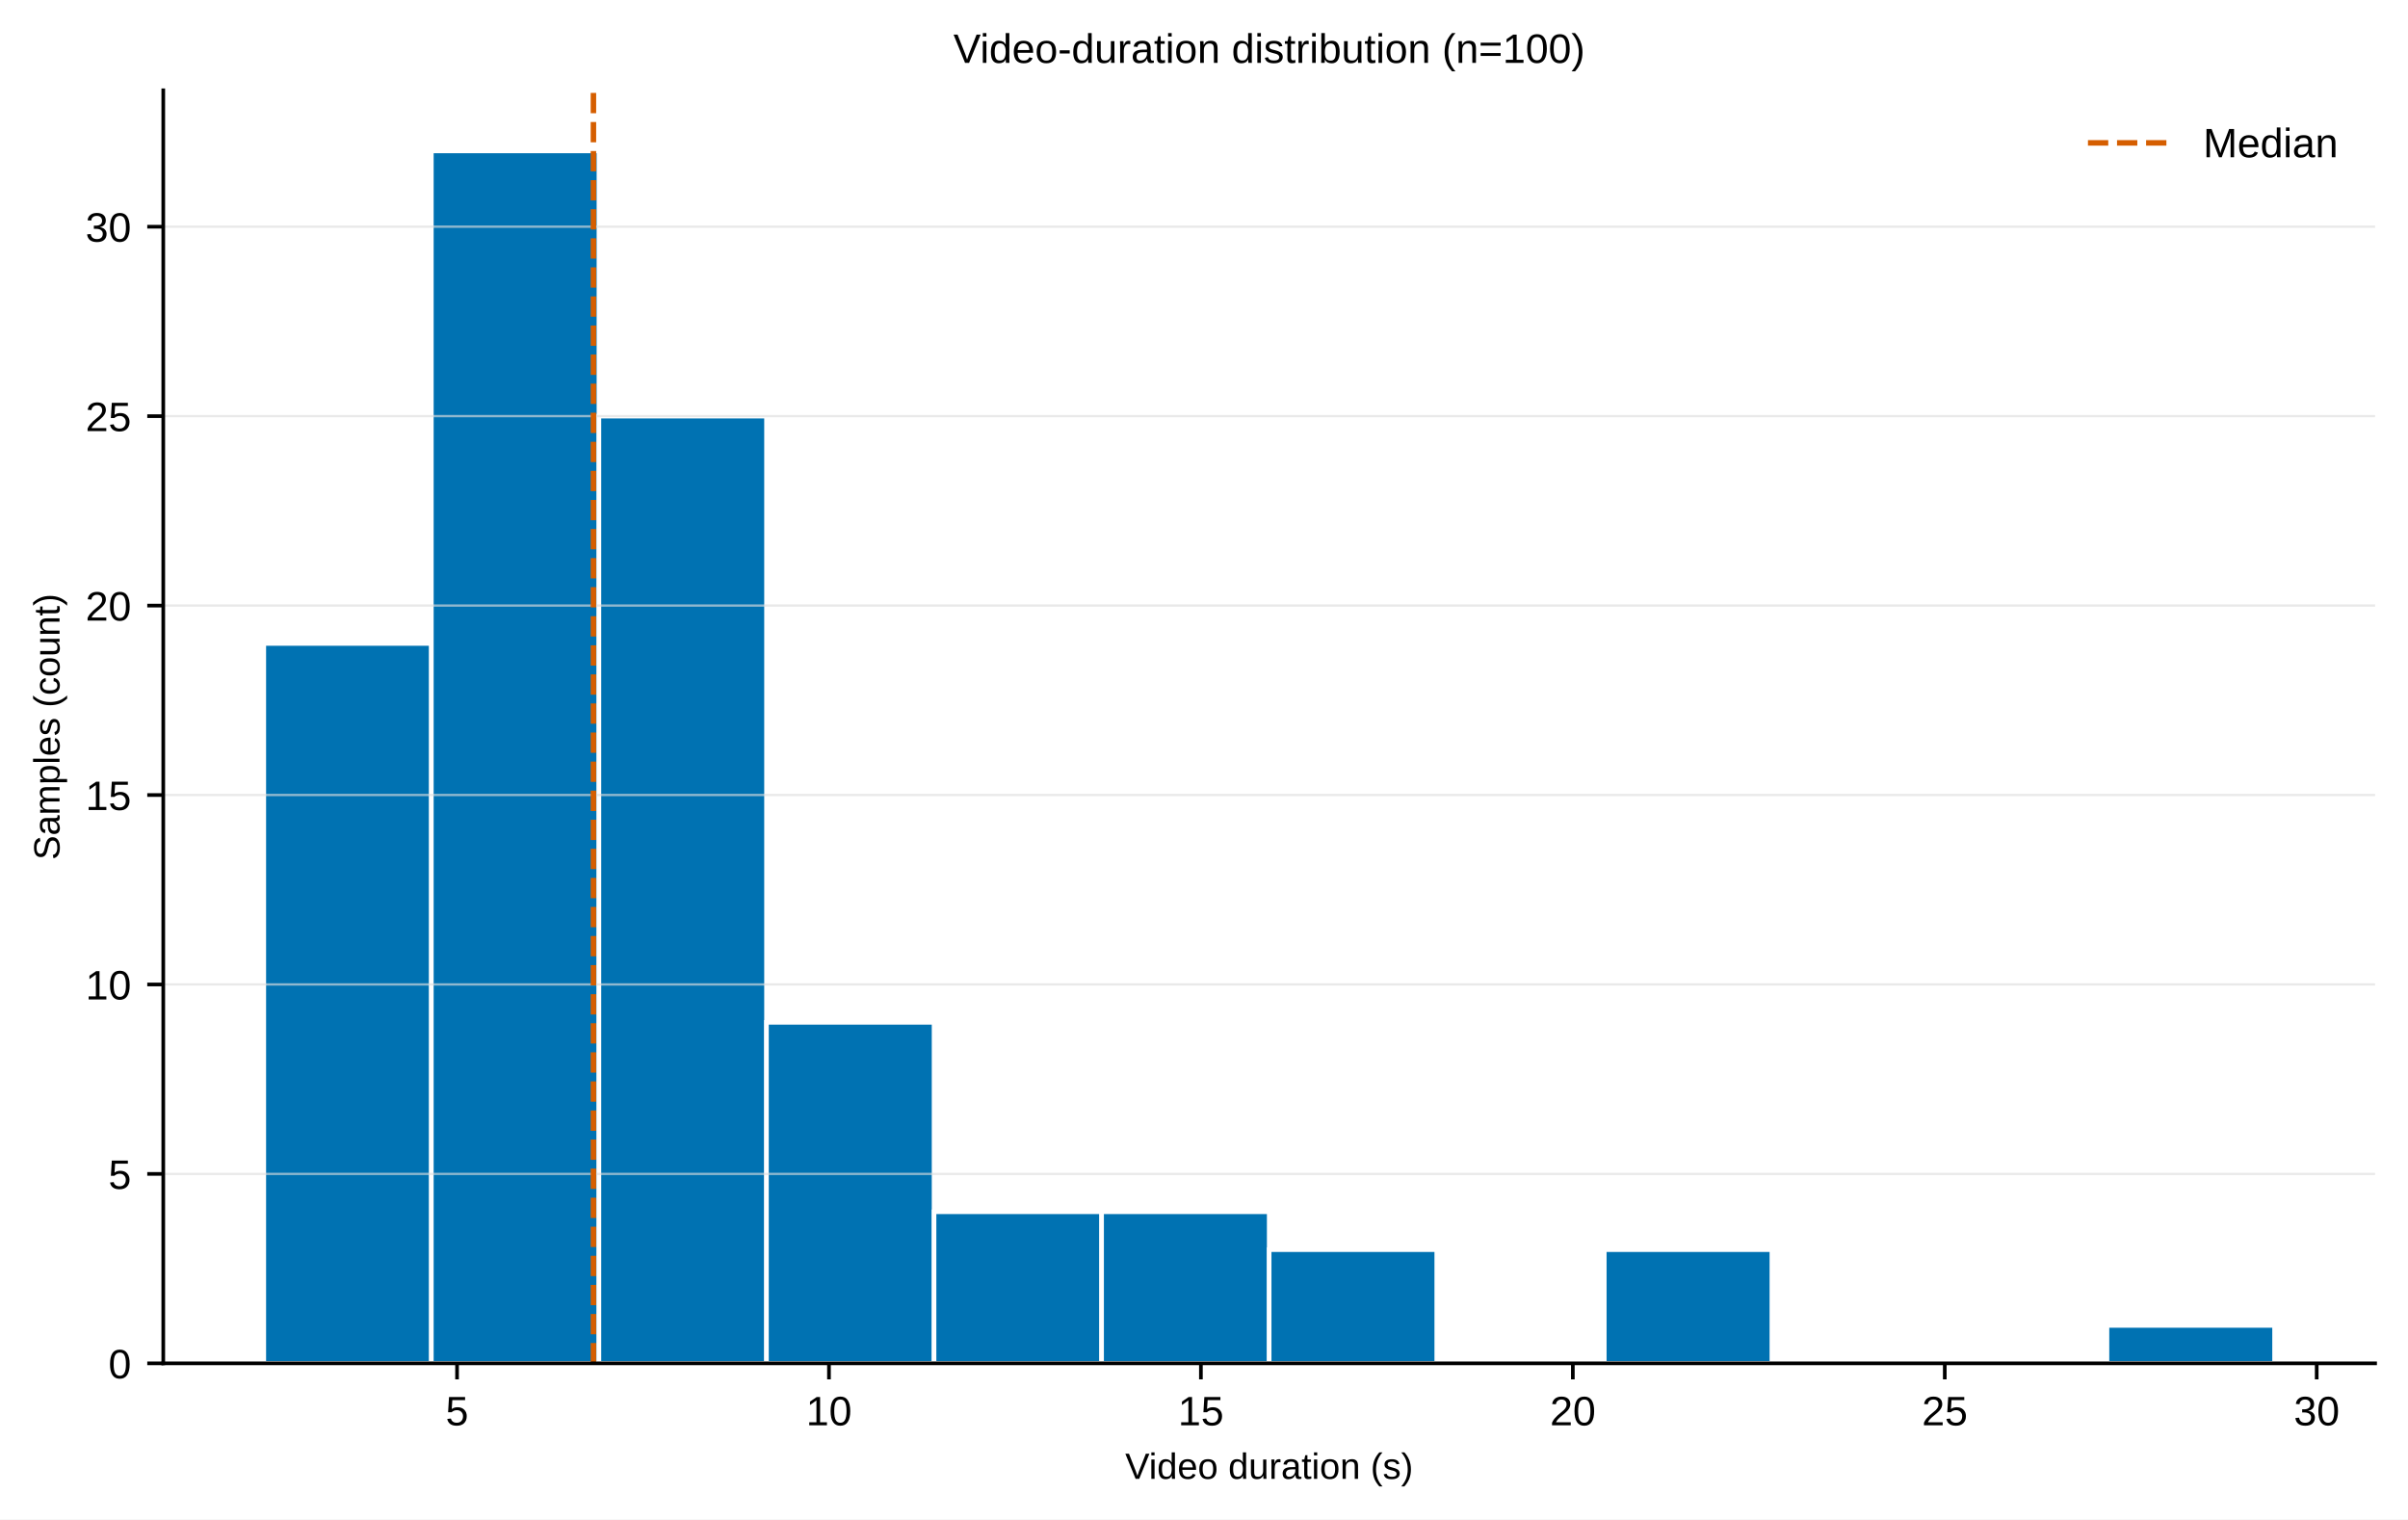
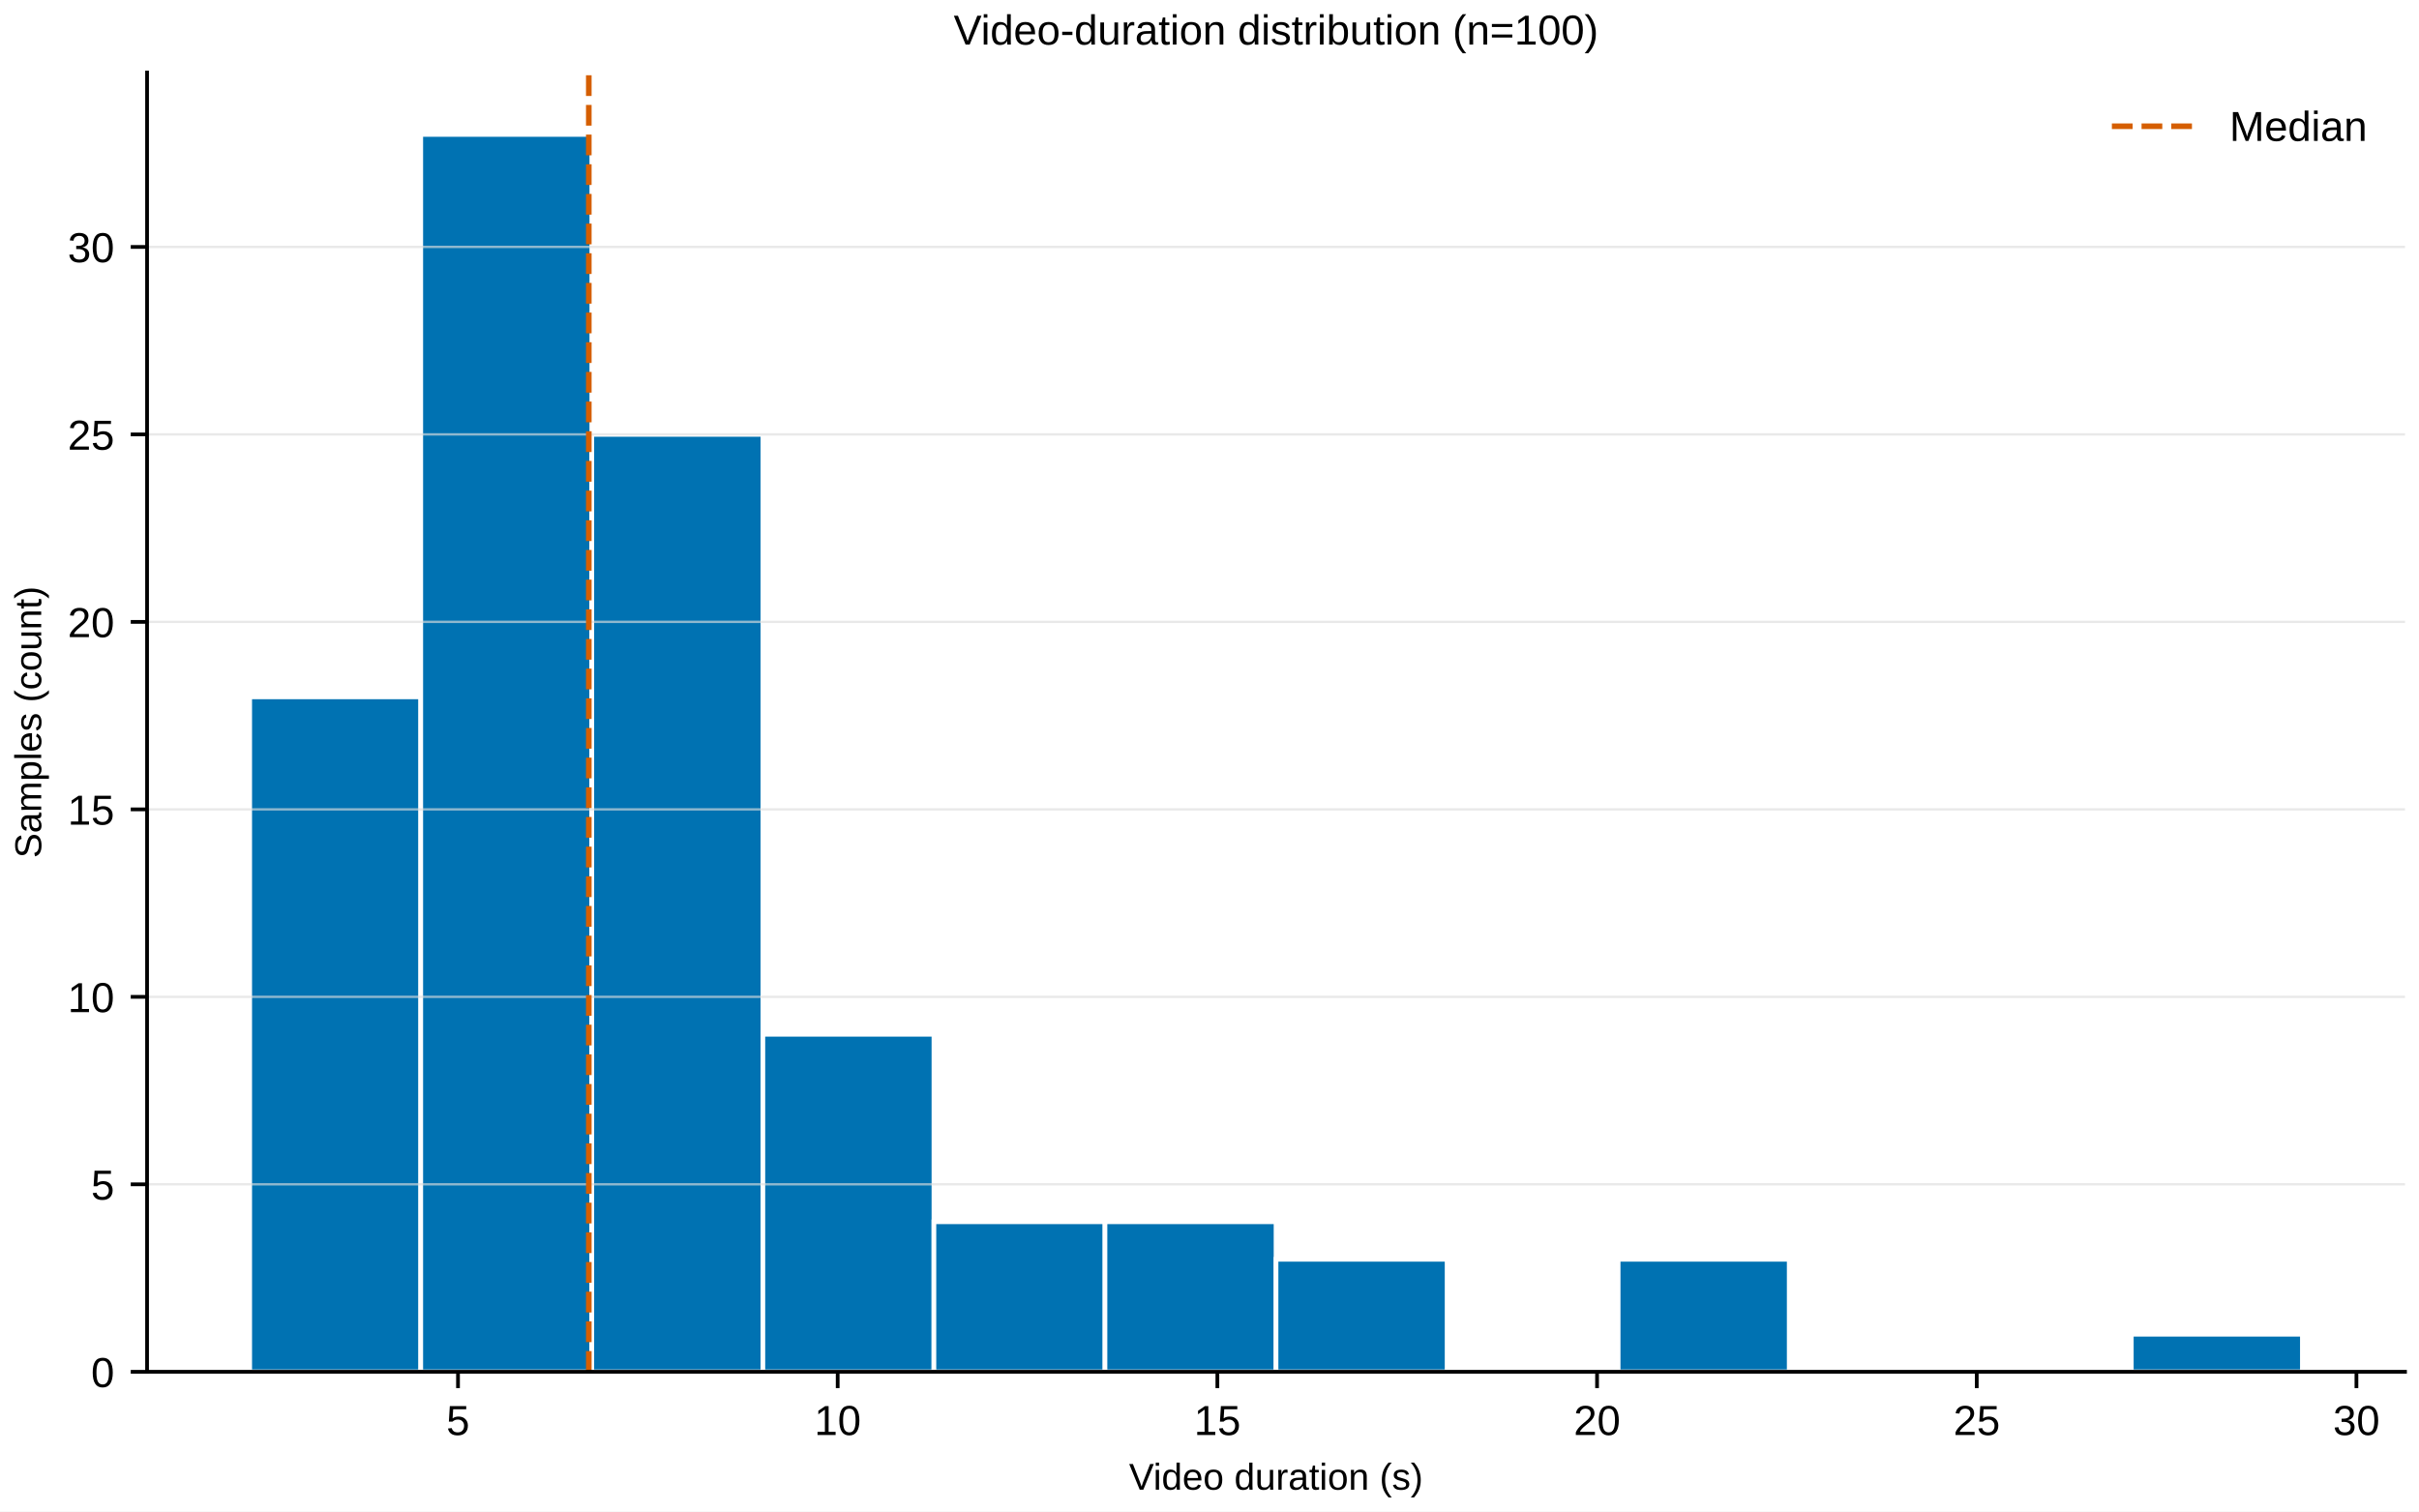
- <svg xmlns="http://www.w3.org/2000/svg" xmlns:xlink="http://www.w3.org/1999/xlink" width="526.8pt" height="332.4pt" viewBox="0 0 526.8 332.4" version="1.1">
+ <svg xmlns="http://www.w3.org/2000/svg" xmlns:xlink="http://www.w3.org/1999/xlink" width="518.4pt" height="324pt" viewBox="0 0 518.4 324" version="1.1">
  <defs>
    <style type="text/css">*{stroke-linejoin: round; stroke-linecap: butt}</style>
  </defs>
  <g id="figure_1">
    <g id="patch_1">
-       <path d="M 0 332.4  L 526.8 332.4  L 526.8 0  L 0 0  z " style="fill: #ffffff" />
+       <path d="M 0 324 L 518.4 324 L 518.4 0 L 0 0 z " style="fill: #ffffff" />
    </g>
    <g id="axes_1">
      <g id="patch_2">
-         <path d="M 35.718 298.245  L 519.6 298.245  L 519.6 19.752  L 35.718 19.752  z " style="fill: #ffffff" />
+         <path d="M 31.518 294.046 L 515.4 294.046 L 515.4 15.552 L 31.518 15.552 z " style="fill: #ffffff" />
      </g>
      <g id="patch_3">
-         <path d="M 57.712 298.245  L 94.37 298.245  L 94.37 140.764  L 57.712 140.764  z " clip-path="url(#pf46bdc807d)" style="fill: #0072b2; stroke: #ffffff; stroke-linejoin: miter" />
+         <path d="M 53.513 294.046 L 90.17 294.046 L 90.17 149.374 L 53.513 149.374 z " clip-path="url(#pf71bcf401c)" style="fill: #0072b2; stroke: #ffffff; stroke-linejoin: miter" />
      </g>
      <g id="patch_4">
-         <path d="M 94.37 298.245  L 131.028 298.245  L 131.028 33.014  L 94.37 33.014  z " clip-path="url(#pf46bdc807d)" style="fill: #0072b2; stroke: #ffffff; stroke-linejoin: miter" />
+         <path d="M 90.17 294.046 L 126.828 294.046 L 126.828 28.814 L 90.17 28.814 z " clip-path="url(#pf71bcf401c)" style="fill: #0072b2; stroke: #ffffff; stroke-linejoin: miter" />
      </g>
      <g id="patch_5">
-         <path d="M 131.028 298.245  L 167.685 298.245  L 167.685 91.033  L 131.028 91.033  z " clip-path="url(#pf46bdc807d)" style="fill: #0072b2; stroke: #ffffff; stroke-linejoin: miter" />
+         <path d="M 126.828 294.046 L 163.486 294.046 L 163.486 93.113 L 126.828 93.113 z " clip-path="url(#pf71bcf401c)" style="fill: #0072b2; stroke: #ffffff; stroke-linejoin: miter" />
      </g>
      <g id="patch_6">
-         <path d="M 167.685 298.245  L 204.343 298.245  L 204.343 223.649  L 167.685 223.649  z " clip-path="url(#pf46bdc807d)" style="fill: #0072b2; stroke: #ffffff; stroke-linejoin: miter" />
+         <path d="M 163.486 294.046 L 200.143 294.046 L 200.143 221.71 L 163.486 221.71 z " clip-path="url(#pf71bcf401c)" style="fill: #0072b2; stroke: #ffffff; stroke-linejoin: miter" />
      </g>
      <g id="patch_7">
-         <path d="M 204.343 298.245  L 241.001 298.245  L 241.001 265.091  L 204.343 265.091  z " clip-path="url(#pf46bdc807d)" style="fill: #0072b2; stroke: #ffffff; stroke-linejoin: miter" />
+         <path d="M 200.143 294.046 L 236.801 294.046 L 236.801 261.896 L 200.143 261.896 z " clip-path="url(#pf71bcf401c)" style="fill: #0072b2; stroke: #ffffff; stroke-linejoin: miter" />
      </g>
      <g id="patch_8">
-         <path d="M 241.001 298.245  L 277.659 298.245  L 277.659 265.091  L 241.001 265.091  z " clip-path="url(#pf46bdc807d)" style="fill: #0072b2; stroke: #ffffff; stroke-linejoin: miter" />
+         <path d="M 236.801 294.046 L 273.459 294.046 L 273.459 261.896 L 236.801 261.896 z " clip-path="url(#pf71bcf401c)" style="fill: #0072b2; stroke: #ffffff; stroke-linejoin: miter" />
      </g>
      <g id="patch_9">
-         <path d="M 277.659 298.245  L 314.316 298.245  L 314.316 273.38  L 277.659 273.38  z " clip-path="url(#pf46bdc807d)" style="fill: #0072b2; stroke: #ffffff; stroke-linejoin: miter" />
+         <path d="M 273.459 294.046 L 310.117 294.046 L 310.117 269.934 L 273.459 269.934 z " clip-path="url(#pf71bcf401c)" style="fill: #0072b2; stroke: #ffffff; stroke-linejoin: miter" />
      </g>
      <g id="patch_10">
-         <path d="M 314.316 298.245  L 350.974 298.245  L 350.974 298.245  L 314.316 298.245  z " clip-path="url(#pf46bdc807d)" style="fill: #0072b2; stroke: #ffffff; stroke-linejoin: miter" />
+         <path d="M 310.117 294.046 L 346.774 294.046 L 346.774 294.046 L 310.117 294.046 z " clip-path="url(#pf71bcf401c)" style="fill: #0072b2; stroke: #ffffff; stroke-linejoin: miter" />
      </g>
      <g id="patch_11">
-         <path d="M 350.974 298.245  L 387.632 298.245  L 387.632 273.38  L 350.974 273.38  z " clip-path="url(#pf46bdc807d)" style="fill: #0072b2; stroke: #ffffff; stroke-linejoin: miter" />
+         <path d="M 346.774 294.046 L 383.432 294.046 L 383.432 269.934 L 346.774 269.934 z " clip-path="url(#pf71bcf401c)" style="fill: #0072b2; stroke: #ffffff; stroke-linejoin: miter" />
      </g>
      <g id="patch_12">
-         <path d="M 387.632 298.245  L 424.289 298.245  L 424.289 298.245  L 387.632 298.245  z " clip-path="url(#pf46bdc807d)" style="fill: #0072b2; stroke: #ffffff; stroke-linejoin: miter" />
+         <path d="M 383.432 294.046 L 420.09 294.046 L 420.09 294.046 L 383.432 294.046 z " clip-path="url(#pf71bcf401c)" style="fill: #0072b2; stroke: #ffffff; stroke-linejoin: miter" />
      </g>
      <g id="patch_13">
-         <path d="M 424.289 298.245  L 460.947 298.245  L 460.947 298.245  L 424.289 298.245  z " clip-path="url(#pf46bdc807d)" style="fill: #0072b2; stroke: #ffffff; stroke-linejoin: miter" />
+         <path d="M 420.09 294.046 L 456.747 294.046 L 456.747 294.046 L 420.09 294.046 z " clip-path="url(#pf71bcf401c)" style="fill: #0072b2; stroke: #ffffff; stroke-linejoin: miter" />
      </g>
      <g id="patch_14">
-         <path d="M 460.947 298.245  L 497.605 298.245  L 497.605 289.957  L 460.947 289.957  z " clip-path="url(#pf46bdc807d)" style="fill: #0072b2; stroke: #ffffff; stroke-linejoin: miter" />
+         <path d="M 456.747 294.046 L 493.405 294.046 L 493.405 286.008 L 456.747 286.008 z " clip-path="url(#pf71bcf401c)" style="fill: #0072b2; stroke: #ffffff; stroke-linejoin: miter" />
      </g>
      <g id="matplotlib.axis_1">
        <g id="xtick_1">
          <g id="line2d_1">
            <defs>
-               <path id="m39de8b13af" d="M 0 0  L 0 3.5  " style="stroke: #000000; stroke-width: 0.8" />
+               <path id="mef45c1e18e" d="M 0 0 L 0 3.5 " style="stroke: #000000; stroke-width: 0.8" />
            </defs>
            <g>
-               <use xlink:href="#m39de8b13af" x="99.988" y="298.245" style="stroke: #000000; stroke-width: 0.8" />
+               <use xlink:href="#mef45c1e18e" x="98.151" y="294.046" style="stroke: #000000; stroke-width: 0.8" />
            </g>
          </g>
          <g id="text_1">
-             <text style="font-size: 9px; font-family: 'Arial', 'Helvetica', 'DejaVu Sans', sans-serif; text-anchor: middle" x="99.988" y="311.798" transform="rotate(-0 99.98772 311.7975)">5</text>
+             <text style="font-size: 9px; font-family: 'Arial', 'Helvetica', 'DejaVu Sans', sans-serif; text-anchor: middle" x="98.151" y="307.598" transform="rotate(-0 98.15107 307.5977)">5</text>
          </g>
        </g>
        <g id="xtick_2">
          <g id="line2d_2">
            <g>
-               <use xlink:href="#m39de8b13af" x="181.355" y="298.245" style="stroke: #000000; stroke-width: 0.8" />
+               <use xlink:href="#mef45c1e18e" x="179.519" y="294.046" style="stroke: #000000; stroke-width: 0.8" />
            </g>
          </g>
          <g id="text_2">
-             <text style="font-size: 9px; font-family: 'Arial', 'Helvetica', 'DejaVu Sans', sans-serif; text-anchor: middle" x="181.355" y="311.798" transform="rotate(-0 181.3555 311.7975)">10</text>
+             <text style="font-size: 9px; font-family: 'Arial', 'Helvetica', 'DejaVu Sans', sans-serif; text-anchor: middle" x="179.519" y="307.598" transform="rotate(-0 179.5192 307.5977)">10</text>
          </g>
        </g>
        <g id="xtick_3">
          <g id="line2d_3">
            <g>
-               <use xlink:href="#m39de8b13af" x="262.723" y="298.245" style="stroke: #000000; stroke-width: 0.8" />
+               <use xlink:href="#mef45c1e18e" x="260.887" y="294.046" style="stroke: #000000; stroke-width: 0.8" />
            </g>
          </g>
          <g id="text_3">
-             <text style="font-size: 9px; font-family: 'Arial', 'Helvetica', 'DejaVu Sans', sans-serif; text-anchor: middle" x="262.723" y="311.798" transform="rotate(-0 262.7233 311.7975)">15</text>
+             <text style="font-size: 9px; font-family: 'Arial', 'Helvetica', 'DejaVu Sans', sans-serif; text-anchor: middle" x="260.887" y="307.598" transform="rotate(-0 260.8873 307.5977)">15</text>
          </g>
        </g>
        <g id="xtick_4">
          <g id="line2d_4">
            <g>
-               <use xlink:href="#m39de8b13af" x="344.091" y="298.245" style="stroke: #000000; stroke-width: 0.8" />
+               <use xlink:href="#mef45c1e18e" x="342.255" y="294.046" style="stroke: #000000; stroke-width: 0.8" />
            </g>
          </g>
          <g id="text_4">
-             <text style="font-size: 9px; font-family: 'Arial', 'Helvetica', 'DejaVu Sans', sans-serif; text-anchor: middle" x="344.091" y="311.798" transform="rotate(-0 344.091 311.7975)">20</text>
+             <text style="font-size: 9px; font-family: 'Arial', 'Helvetica', 'DejaVu Sans', sans-serif; text-anchor: middle" x="342.255" y="307.598" transform="rotate(-0 342.2554 307.5977)">20</text>
          </g>
        </g>
        <g id="xtick_5">
          <g id="line2d_5">
            <g>
-               <use xlink:href="#m39de8b13af" x="425.459" y="298.245" style="stroke: #000000; stroke-width: 0.8" />
+               <use xlink:href="#mef45c1e18e" x="423.623" y="294.046" style="stroke: #000000; stroke-width: 0.8" />
            </g>
          </g>
          <g id="text_5">
-             <text style="font-size: 9px; font-family: 'Arial', 'Helvetica', 'DejaVu Sans', sans-serif; text-anchor: middle" x="425.459" y="311.798" transform="rotate(-0 425.4588 311.7975)">25</text>
+             <text style="font-size: 9px; font-family: 'Arial', 'Helvetica', 'DejaVu Sans', sans-serif; text-anchor: middle" x="423.623" y="307.598" transform="rotate(-0 423.6235 307.5977)">25</text>
          </g>
        </g>
        <g id="xtick_6">
          <g id="line2d_6">
            <g>
-               <use xlink:href="#m39de8b13af" x="506.827" y="298.245" style="stroke: #000000; stroke-width: 0.8" />
+               <use xlink:href="#mef45c1e18e" x="504.992" y="294.046" style="stroke: #000000; stroke-width: 0.8" />
            </g>
          </g>
          <g id="text_6">
-             <text style="font-size: 9px; font-family: 'Arial', 'Helvetica', 'DejaVu Sans', sans-serif; text-anchor: middle" x="506.827" y="311.798" transform="rotate(-0 506.8266 311.7975)">30</text>
+             <text style="font-size: 9px; font-family: 'Arial', 'Helvetica', 'DejaVu Sans', sans-serif; text-anchor: middle" x="504.992" y="307.598" transform="rotate(-0 504.9916 307.5977)">30</text>
          </g>
        </g>
        <g id="text_7">
-           <text style="font-size: 8px; font-family: 'Arial', 'Helvetica', 'DejaVu Sans', sans-serif; text-anchor: middle" x="277.659" y="323.516" transform="rotate(-0 277.6586 323.5158)">Video duration (s)</text>
+           <text style="font-size: 8px; font-family: 'Arial', 'Helvetica', 'DejaVu Sans', sans-serif; text-anchor: middle" x="273.459" y="319.316" transform="rotate(-0 273.4588 319.316)">Video duration (s)</text>
        </g>
      </g>
      <g id="matplotlib.axis_2">
        <g id="ytick_1">
          <g id="line2d_7">
-             <path d="M 35.718 298.245  L 519.6 298.245  " clip-path="url(#pf46bdc807d)" style="fill: none; stroke: #dddddd; stroke-opacity: 0.65; stroke-width: 0.5; stroke-linecap: square" />
+             <path d="M 31.518 294.046 L 515.4 294.046 " clip-path="url(#pf71bcf401c)" style="fill: none; stroke: #dddddd; stroke-opacity: 0.65; stroke-width: 0.5; stroke-linecap: square" />
          </g>
          <g id="line2d_8">
            <defs>
-               <path id="m0ae55d4be3" d="M 0 0  L -3.5 0  " style="stroke: #000000; stroke-width: 0.8" />
+               <path id="mcff346ad55" d="M 0 0 L -3.5 0 " style="stroke: #000000; stroke-width: 0.8" />
            </defs>
            <g>
-               <use xlink:href="#m0ae55d4be3" x="35.718" y="298.245" style="stroke: #000000; stroke-width: 0.8" />
+               <use xlink:href="#mcff346ad55" x="31.518" y="294.046" style="stroke: #000000; stroke-width: 0.8" />
            </g>
          </g>
          <g id="text_8">
-             <text style="font-size: 9px; font-family: 'Arial', 'Helvetica', 'DejaVu Sans', sans-serif; text-anchor: end" x="28.718" y="301.521" transform="rotate(-0 28.71766 301.5214)">0</text>
+             <text style="font-size: 9px; font-family: 'Arial', 'Helvetica', 'DejaVu Sans', sans-serif; text-anchor: end" x="24.518" y="297.322" transform="rotate(-0 24.5179 297.3216)">0</text>
          </g>
        </g>
        <g id="ytick_2">
          <g id="line2d_9">
-             <path d="M 35.718 256.803  L 519.6 256.803  " clip-path="url(#pf46bdc807d)" style="fill: none; stroke: #dddddd; stroke-opacity: 0.65; stroke-width: 0.5; stroke-linecap: square" />
+             <path d="M 31.518 253.859 L 515.4 253.859 " clip-path="url(#pf71bcf401c)" style="fill: none; stroke: #dddddd; stroke-opacity: 0.65; stroke-width: 0.5; stroke-linecap: square" />
          </g>
          <g id="line2d_10">
            <g>
-               <use xlink:href="#m0ae55d4be3" x="35.718" y="256.803" style="stroke: #000000; stroke-width: 0.8" />
+               <use xlink:href="#mcff346ad55" x="31.518" y="253.859" style="stroke: #000000; stroke-width: 0.8" />
            </g>
          </g>
          <g id="text_9">
-             <text style="font-size: 9px; font-family: 'Arial', 'Helvetica', 'DejaVu Sans', sans-serif; text-anchor: end" x="28.718" y="260.079" transform="rotate(-0 28.71766 260.079)">5</text>
+             <text style="font-size: 9px; font-family: 'Arial', 'Helvetica', 'DejaVu Sans', sans-serif; text-anchor: end" x="24.518" y="257.135" transform="rotate(-0 24.5179 257.135)">5</text>
          </g>
        </g>
        <g id="ytick_3">
          <g id="line2d_11">
-             <path d="M 35.718 215.36  L 519.6 215.36  " clip-path="url(#pf46bdc807d)" style="fill: none; stroke: #dddddd; stroke-opacity: 0.65; stroke-width: 0.5; stroke-linecap: square" />
+             <path d="M 31.518 213.672 L 515.4 213.672 " clip-path="url(#pf71bcf401c)" style="fill: none; stroke: #dddddd; stroke-opacity: 0.65; stroke-width: 0.5; stroke-linecap: square" />
          </g>
          <g id="line2d_12">
            <g>
-               <use xlink:href="#m0ae55d4be3" x="35.718" y="215.36" style="stroke: #000000; stroke-width: 0.8" />
+               <use xlink:href="#mcff346ad55" x="31.518" y="213.672" style="stroke: #000000; stroke-width: 0.8" />
            </g>
          </g>
          <g id="text_10">
-             <text style="font-size: 9px; font-family: 'Arial', 'Helvetica', 'DejaVu Sans', sans-serif; text-anchor: end" x="28.718" y="218.637" transform="rotate(-0 28.71766 218.6366)">10</text>
+             <text style="font-size: 9px; font-family: 'Arial', 'Helvetica', 'DejaVu Sans', sans-serif; text-anchor: end" x="24.518" y="216.948" transform="rotate(-0 24.5179 216.9485)">10</text>
          </g>
        </g>
        <g id="ytick_4">
          <g id="line2d_13">
-             <path d="M 35.718 173.918  L 519.6 173.918  " clip-path="url(#pf46bdc807d)" style="fill: none; stroke: #dddddd; stroke-opacity: 0.65; stroke-width: 0.5; stroke-linecap: square" />
+             <path d="M 31.518 173.486 L 515.4 173.486 " clip-path="url(#pf71bcf401c)" style="fill: none; stroke: #dddddd; stroke-opacity: 0.65; stroke-width: 0.5; stroke-linecap: square" />
          </g>
          <g id="line2d_14">
            <g>
-               <use xlink:href="#m0ae55d4be3" x="35.718" y="173.918" style="stroke: #000000; stroke-width: 0.8" />
+               <use xlink:href="#mcff346ad55" x="31.518" y="173.486" style="stroke: #000000; stroke-width: 0.8" />
            </g>
          </g>
          <g id="text_11">
-             <text style="font-size: 9px; font-family: 'Arial', 'Helvetica', 'DejaVu Sans', sans-serif; text-anchor: end" x="28.718" y="177.194" transform="rotate(-0 28.71766 177.1941)">15</text>
+             <text style="font-size: 9px; font-family: 'Arial', 'Helvetica', 'DejaVu Sans', sans-serif; text-anchor: end" x="24.518" y="176.762" transform="rotate(-0 24.5179 176.7619)">15</text>
          </g>
        </g>
        <g id="ytick_5">
          <g id="line2d_15">
-             <path d="M 35.718 132.476  L 519.6 132.476  " clip-path="url(#pf46bdc807d)" style="fill: none; stroke: #dddddd; stroke-opacity: 0.65; stroke-width: 0.5; stroke-linecap: square" />
+             <path d="M 31.518 133.299 L 515.4 133.299 " clip-path="url(#pf71bcf401c)" style="fill: none; stroke: #dddddd; stroke-opacity: 0.65; stroke-width: 0.5; stroke-linecap: square" />
          </g>
          <g id="line2d_16">
            <g>
-               <use xlink:href="#m0ae55d4be3" x="35.718" y="132.476" style="stroke: #000000; stroke-width: 0.8" />
+               <use xlink:href="#mcff346ad55" x="31.518" y="133.299" style="stroke: #000000; stroke-width: 0.8" />
            </g>
          </g>
          <g id="text_12">
-             <text style="font-size: 9px; font-family: 'Arial', 'Helvetica', 'DejaVu Sans', sans-serif; text-anchor: end" x="28.718" y="135.752" transform="rotate(-0 28.71766 135.7517)">20</text>
+             <text style="font-size: 9px; font-family: 'Arial', 'Helvetica', 'DejaVu Sans', sans-serif; text-anchor: end" x="24.518" y="136.575" transform="rotate(-0 24.5179 136.5753)">20</text>
          </g>
        </g>
        <g id="ytick_6">
          <g id="line2d_17">
-             <path d="M 35.718 91.033  L 519.6 91.033  " clip-path="url(#pf46bdc807d)" style="fill: none; stroke: #dddddd; stroke-opacity: 0.65; stroke-width: 0.5; stroke-linecap: square" />
+             <path d="M 31.518 93.113 L 515.4 93.113 " clip-path="url(#pf71bcf401c)" style="fill: none; stroke: #dddddd; stroke-opacity: 0.65; stroke-width: 0.5; stroke-linecap: square" />
          </g>
          <g id="line2d_18">
            <g>
-               <use xlink:href="#m0ae55d4be3" x="35.718" y="91.033" style="stroke: #000000; stroke-width: 0.8" />
+               <use xlink:href="#mcff346ad55" x="31.518" y="93.113" style="stroke: #000000; stroke-width: 0.8" />
            </g>
          </g>
          <g id="text_13">
-             <text style="font-size: 9px; font-family: 'Arial', 'Helvetica', 'DejaVu Sans', sans-serif; text-anchor: end" x="28.718" y="94.309" transform="rotate(-0 28.71766 94.30932)">25</text>
+             <text style="font-size: 9px; font-family: 'Arial', 'Helvetica', 'DejaVu Sans', sans-serif; text-anchor: end" x="24.518" y="96.389" transform="rotate(-0 24.5179 96.38871)">25</text>
          </g>
        </g>
        <g id="ytick_7">
          <g id="line2d_19">
-             <path d="M 35.718 49.591  L 519.6 49.591  " clip-path="url(#pf46bdc807d)" style="fill: none; stroke: #dddddd; stroke-opacity: 0.65; stroke-width: 0.5; stroke-linecap: square" />
+             <path d="M 31.518 52.926 L 515.4 52.926 " clip-path="url(#pf71bcf401c)" style="fill: none; stroke: #dddddd; stroke-opacity: 0.65; stroke-width: 0.5; stroke-linecap: square" />
          </g>
          <g id="line2d_20">
            <g>
-               <use xlink:href="#m0ae55d4be3" x="35.718" y="49.591" style="stroke: #000000; stroke-width: 0.8" />
+               <use xlink:href="#mcff346ad55" x="31.518" y="52.926" style="stroke: #000000; stroke-width: 0.8" />
            </g>
          </g>
          <g id="text_14">
-             <text style="font-size: 9px; font-family: 'Arial', 'Helvetica', 'DejaVu Sans', sans-serif; text-anchor: end" x="28.718" y="52.867" transform="rotate(-0 28.71766 52.86691)">30</text>
+             <text style="font-size: 9px; font-family: 'Arial', 'Helvetica', 'DejaVu Sans', sans-serif; text-anchor: end" x="24.518" y="56.202" transform="rotate(-0 24.5179 56.20213)">30</text>
          </g>
        </g>
        <g id="text_15">
-           <text style="font-size: 8px; font-family: 'Arial', 'Helvetica', 'DejaVu Sans', sans-serif; text-anchor: middle" x="13.024" y="158.999" transform="rotate(-90 13.02422 158.9988)">Samples (count)</text>
+           <text style="font-size: 8px; font-family: 'Arial', 'Helvetica', 'DejaVu Sans', sans-serif; text-anchor: middle" x="8.824" y="154.799" transform="rotate(-90 8.824459 154.799)">Samples (count)</text>
        </g>
      </g>
      <g id="line2d_21">
-         <path d="M 129.823 298.245  L 129.823 19.752  " clip-path="url(#pf46bdc807d)" style="fill: none; stroke-dasharray: 4.44,1.92; stroke-dashoffset: 0; stroke: #d55e00; stroke-width: 1.2" />
+         <path d="M 126.182 294.046 L 126.182 15.552 " clip-path="url(#pf71bcf401c)" style="fill: none; stroke-dasharray: 4.44,1.92; stroke-dashoffset: 0; stroke: #d55e00; stroke-width: 1.2" />
      </g>
      <g id="patch_15">
-         <path d="M 35.718 298.245  L 35.718 19.752  " style="fill: none; stroke: #000000; stroke-width: 0.8; stroke-linejoin: miter; stroke-linecap: square" />
+         <path d="M 31.518 294.046 L 31.518 15.552 " style="fill: none; stroke: #000000; stroke-width: 0.8; stroke-linejoin: miter; stroke-linecap: square" />
      </g>
      <g id="patch_16">
-         <path d="M 35.718 298.245  L 519.6 298.245  " style="fill: none; stroke: #000000; stroke-width: 0.8; stroke-linejoin: miter; stroke-linecap: square" />
+         <path d="M 31.518 294.046 L 515.4 294.046 " style="fill: none; stroke: #000000; stroke-width: 0.8; stroke-linejoin: miter; stroke-linecap: square" />
      </g>
      <g id="text_16">
-         <text style="font-size: 9px; font-family: 'Arial', 'Helvetica', 'DejaVu Sans', sans-serif; text-anchor: middle" x="277.659" y="13.752" transform="rotate(-0 277.6586 13.75225)">Video-duration distribution (n=100)</text>
+         <text style="font-size: 9px; font-family: 'Arial', 'Helvetica', 'DejaVu Sans', sans-serif; text-anchor: middle" x="273.459" y="9.552" transform="rotate(-0 273.4588 9.552486)">Video-duration distribution (n=100)</text>
      </g>
      <g id="legend_1">
        <g id="line2d_22">
-           <path d="M 456.784 31.254  L 465.784 31.254  L 474.784 31.254  " style="fill: none; stroke-dasharray: 4.44,1.92; stroke-dashoffset: 0; stroke: #d55e00; stroke-width: 1.2" />
+           <path d="M 452.584 27.055 L 461.584 27.055 L 470.584 27.055 " style="fill: none; stroke-dasharray: 4.44,1.92; stroke-dashoffset: 0; stroke: #d55e00; stroke-width: 1.2" />
        </g>
        <g id="text_17">
-           <text style="font-size: 9px; font-family: 'Arial', 'Helvetica', 'DejaVu Sans', sans-serif; text-anchor: start" x="481.984" y="34.404" transform="rotate(-0 481.9837 34.40449)">Median</text>
+           <text style="font-size: 9px; font-family: 'Arial', 'Helvetica', 'DejaVu Sans', sans-serif; text-anchor: start" x="477.784" y="30.205" transform="rotate(-0 477.784 30.20473)">Median</text>
        </g>
      </g>
    </g>
  </g>
  <defs>
-     <clipPath id="pf46bdc807d">
-       <rect x="35.718" y="19.752" width="483.882" height="278.493" />
+     <clipPath id="pf71bcf401c">
+       <rect x="31.518" y="15.552" width="483.882" height="278.493" />
    </clipPath>
  </defs>
</svg>
